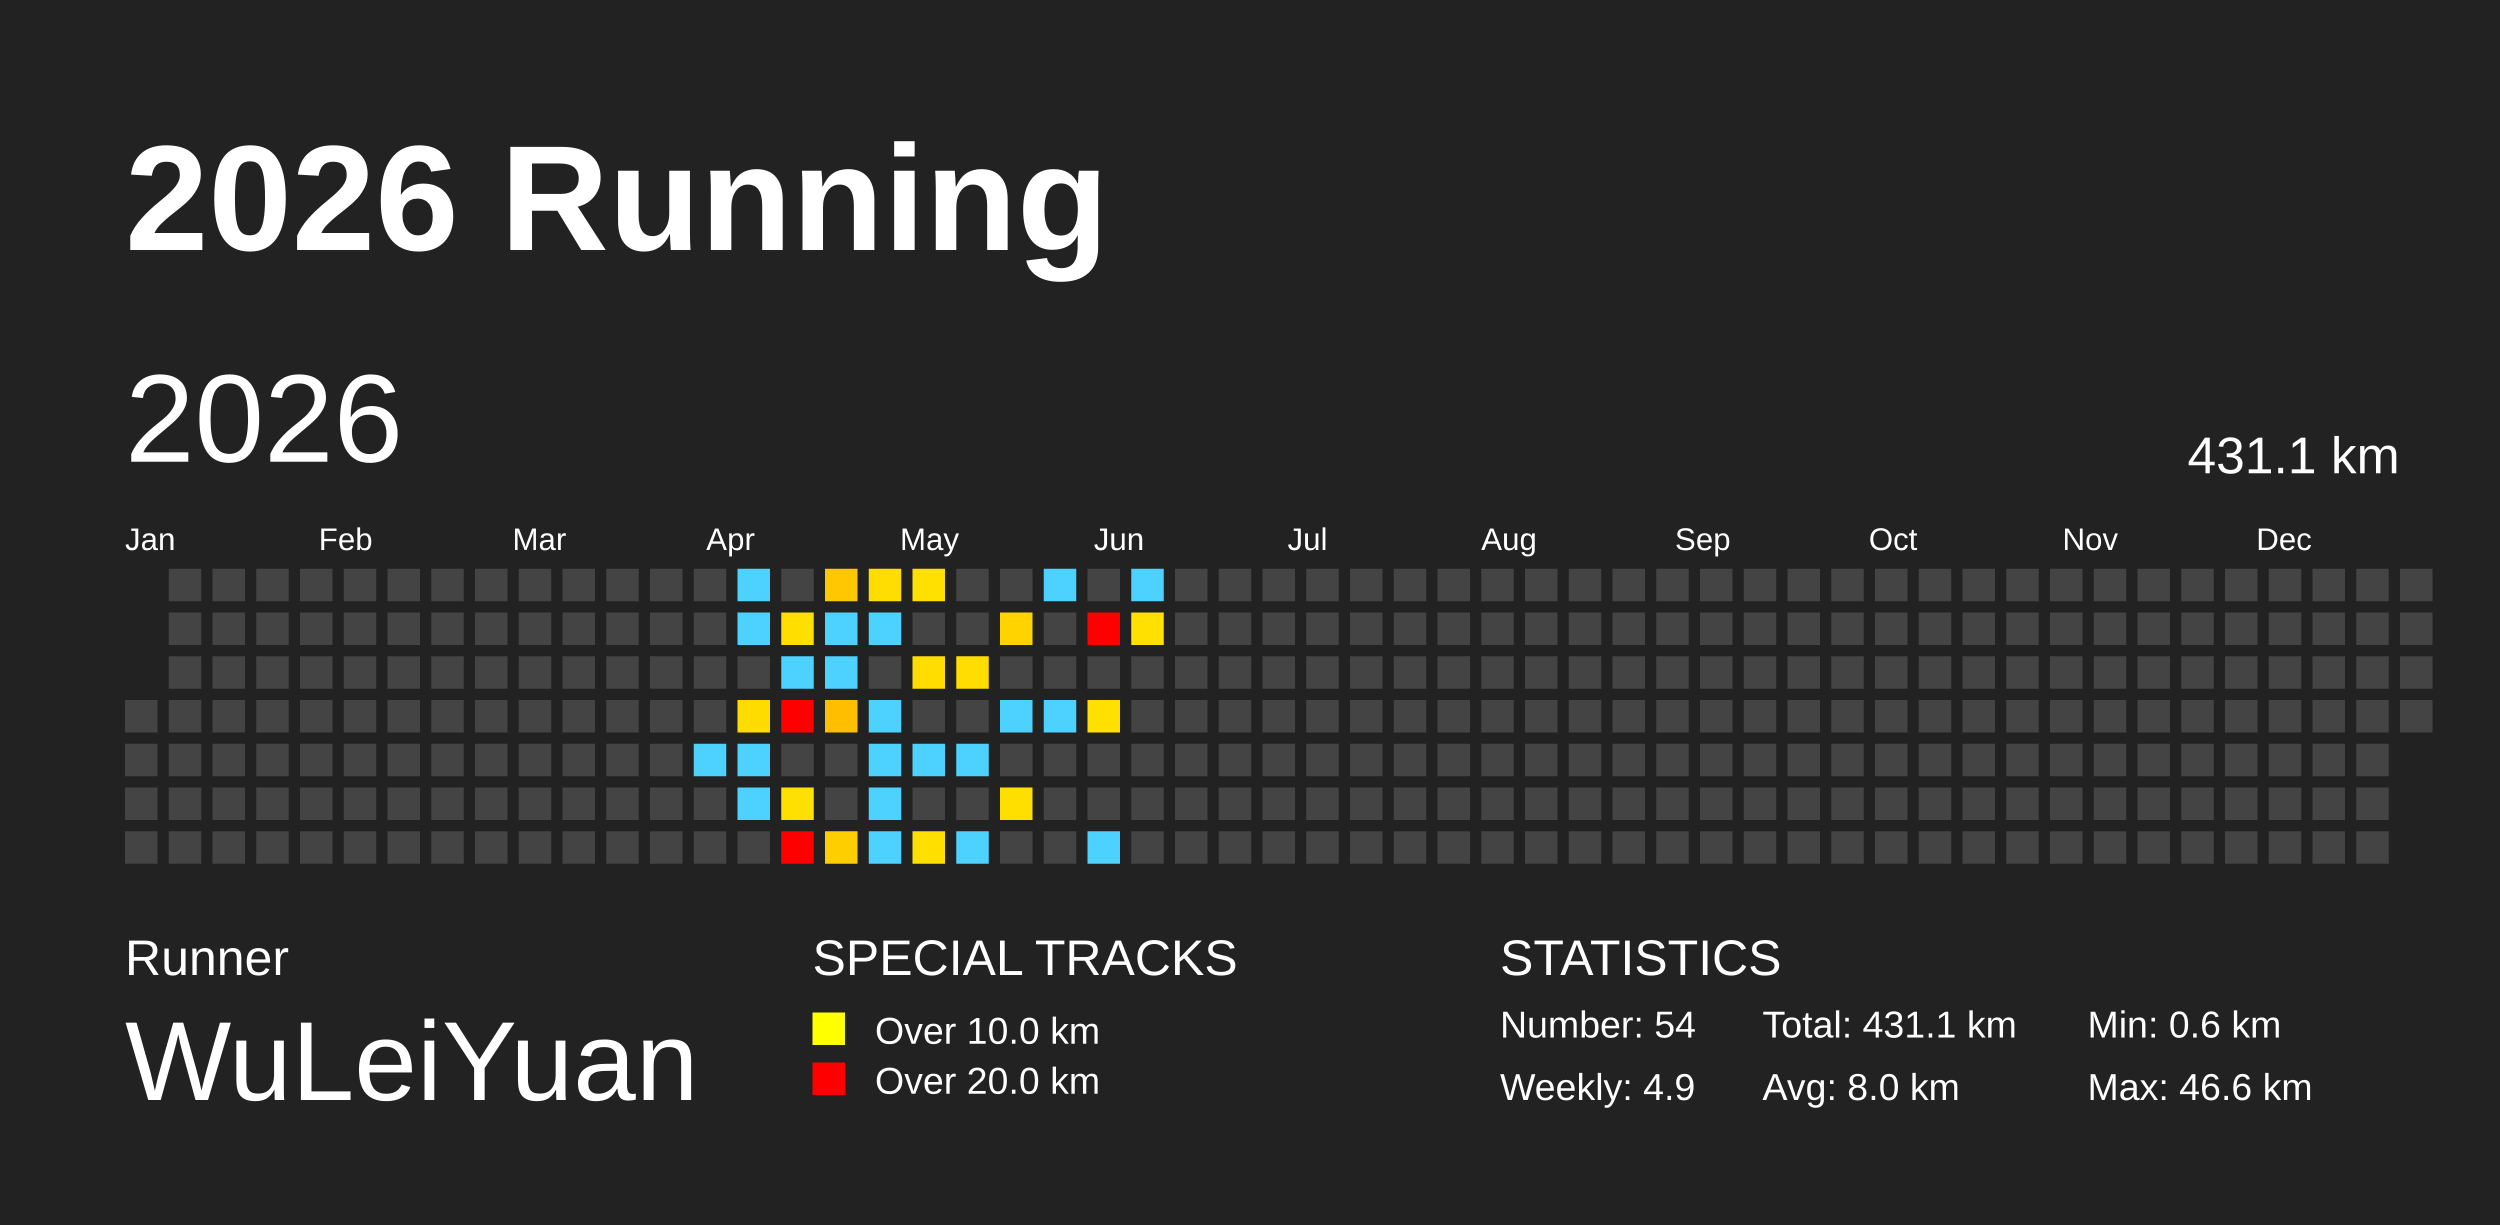
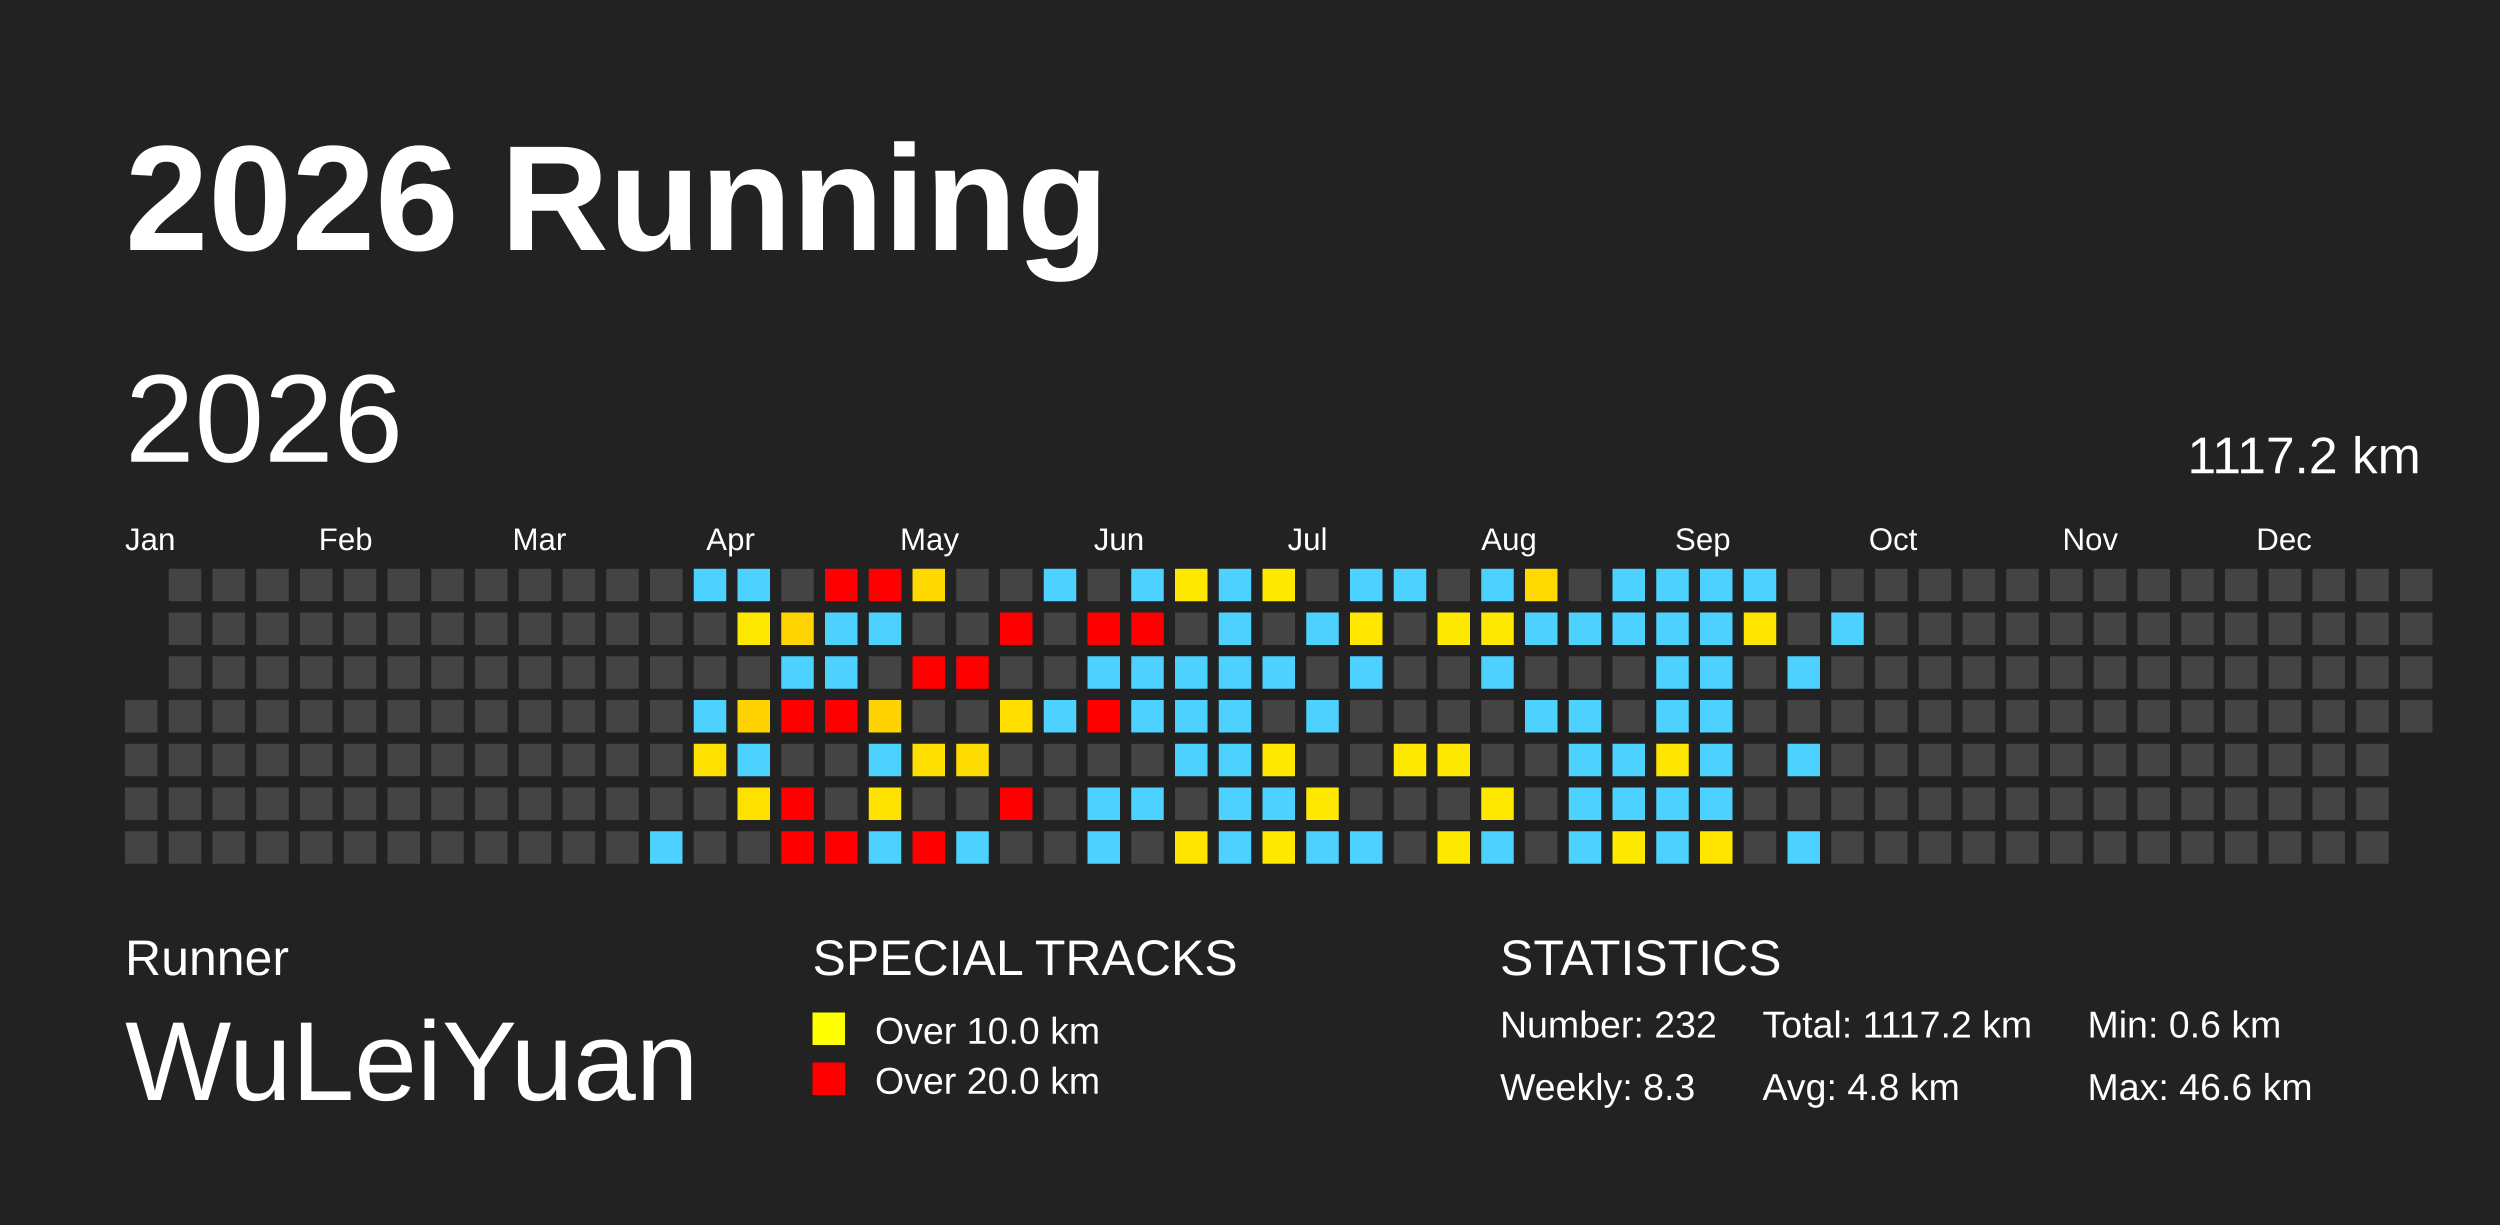
<svg xmlns="http://www.w3.org/2000/svg" baseProfile="full" height="98mm" version="1.1" viewBox="0,0,200,98" width="200mm">
  <defs />
  <rect fill="#222222" height="98" width="200" x="0" y="0" />
  <text fill="#FFFFFF" style="font-size:12px; font-family:Arial; font-weight:bold;" x="10" y="20">2026 Running</text>
  <text fill="#FFFFFF" style="font-size:4px; font-family:Arial" x="10" y="78">Runner</text>
  <text fill="#FFFFFF" style="font-size:9px; font-family:Arial" x="10" y="88">WuLeiYuan</text>
  <text fill="#FFFFFF" style="font-size:4px; font-family:Arial" x="65" y="78">SPECIAL TRACKS</text>
  <rect fill="yellow" height="2.6" width="2.6" x="65" y="81" />
  <text fill="#FFFFFF" style="font-size:3px; font-family:Arial" x="70" y="83.5">Over 10.0 km</text>
  <rect fill="red" height="2.6" width="2.6" x="65" y="85" />
  <text fill="#FFFFFF" style="font-size:3px; font-family:Arial" x="70" y="87.5">Over 20.0 km</text>
  <text fill="#FFFFFF" style="font-size:4px; font-family:Arial" x="120" y="78">STATISTICS</text>
-   <text fill="#FFFFFF" style="font-size:3px; font-family:Arial" x="120" y="83">Number: 54</text>
-   <text fill="#FFFFFF" style="font-size:3px; font-family:Arial" x="120" y="88">Weekly: 4.9</text>
-   <text fill="#FFFFFF" style="font-size:3px; font-family:Arial" x="141" y="83">Total: 431.1 km</text>
-   <text fill="#FFFFFF" style="font-size:3px; font-family:Arial" x="141" y="88">Avg: 8.0 km</text>
+   <text fill="#FFFFFF" style="font-size:3px; font-family:Arial" x="120" y="83">Number: 232</text>
+   <text fill="#FFFFFF" style="font-size:3px; font-family:Arial" x="120" y="88">Weekly: 8.3</text>
+   <text fill="#FFFFFF" style="font-size:3px; font-family:Arial" x="141" y="83">Total: 1117.2 km</text>
+   <text fill="#FFFFFF" style="font-size:3px; font-family:Arial" x="141" y="88">Avg: 4.8 km</text>
  <text fill="#FFFFFF" style="font-size:3px; font-family:Arial" x="167" y="83">Min: 0.6 km</text>
  <text fill="#FFFFFF" style="font-size:3px; font-family:Arial" x="167" y="88">Max: 46.6 km</text>
  <text dominant-baseline="hanging" fill="#FFFFFF" style="font-size:10.0px; font-family:Arial;" x="10" y="30">2026</text>
-   <text dominant-baseline="hanging" fill="#FFFFFF" style="font-size:4.125px; font-family:Arial;" x="175" y="35">431.1 km</text>
+   <text dominant-baseline="hanging" fill="#FFFFFF" style="font-size:4.125px; font-family:Arial;" x="175" y="35">1117.2 km</text>
  <text fill="#FFFFFF" style="font-size:2.5px; font-family:Arial" x="10.0" y="44">Jan</text>
  <text fill="#FFFFFF" style="font-size:2.5px; font-family:Arial" x="25.5" y="44">Feb</text>
  <text fill="#FFFFFF" style="font-size:2.5px; font-family:Arial" x="41.0" y="44">Mar</text>
  <text fill="#FFFFFF" style="font-size:2.5px; font-family:Arial" x="56.5" y="44">Apr</text>
  <text fill="#FFFFFF" style="font-size:2.5px; font-family:Arial" x="72.0" y="44">May</text>
  <text fill="#FFFFFF" style="font-size:2.5px; font-family:Arial" x="87.5" y="44">Jun</text>
  <text fill="#FFFFFF" style="font-size:2.5px; font-family:Arial" x="103.0" y="44">Jul</text>
  <text fill="#FFFFFF" style="font-size:2.5px; font-family:Arial" x="118.5" y="44">Aug</text>
  <text fill="#FFFFFF" style="font-size:2.5px; font-family:Arial" x="134.0" y="44">Sep</text>
  <text fill="#FFFFFF" style="font-size:2.5px; font-family:Arial" x="149.5" y="44">Oct</text>
  <text fill="#FFFFFF" style="font-size:2.5px; font-family:Arial" x="165.0" y="44">Nov</text>
  <text fill="#FFFFFF" style="font-size:2.5px; font-family:Arial" x="180.5" y="44">Dec</text>
  <rect fill="#444444" height="2.6" width="2.6" x="10.0" y="56.0" />
  <rect fill="#444444" height="2.6" width="2.6" x="10.0" y="59.5" />
  <rect fill="#444444" height="2.6" width="2.6" x="10.0" y="63.0" />
  <rect fill="#444444" height="2.6" width="2.6" x="10.0" y="66.5" />
  <rect fill="#444444" height="2.6" width="2.6" x="13.5" y="45.5" />
  <rect fill="#444444" height="2.6" width="2.6" x="13.5" y="49.0" />
  <rect fill="#444444" height="2.6" width="2.6" x="13.5" y="52.5" />
  <rect fill="#444444" height="2.6" width="2.6" x="13.5" y="56.0" />
  <rect fill="#444444" height="2.6" width="2.6" x="13.5" y="59.5" />
  <rect fill="#444444" height="2.6" width="2.6" x="13.5" y="63.0" />
  <rect fill="#444444" height="2.6" width="2.6" x="13.5" y="66.5" />
  <rect fill="#444444" height="2.6" width="2.6" x="17.0" y="45.5" />
  <rect fill="#444444" height="2.6" width="2.6" x="17.0" y="49.0" />
  <rect fill="#444444" height="2.6" width="2.6" x="17.0" y="52.5" />
  <rect fill="#444444" height="2.6" width="2.6" x="17.0" y="56.0" />
  <rect fill="#444444" height="2.6" width="2.6" x="17.0" y="59.5" />
  <rect fill="#444444" height="2.6" width="2.6" x="17.0" y="63.0" />
  <rect fill="#444444" height="2.6" width="2.6" x="17.0" y="66.5" />
  <rect fill="#444444" height="2.6" width="2.6" x="20.5" y="45.5" />
  <rect fill="#444444" height="2.6" width="2.6" x="20.5" y="49.0" />
  <rect fill="#444444" height="2.6" width="2.6" x="20.5" y="52.5" />
  <rect fill="#444444" height="2.6" width="2.6" x="20.5" y="56.0" />
  <rect fill="#444444" height="2.6" width="2.6" x="20.5" y="59.5" />
  <rect fill="#444444" height="2.6" width="2.6" x="20.5" y="63.0" />
  <rect fill="#444444" height="2.6" width="2.6" x="20.5" y="66.5" />
  <rect fill="#444444" height="2.6" width="2.6" x="24.0" y="45.5" />
  <rect fill="#444444" height="2.6" width="2.6" x="24.0" y="49.0" />
  <rect fill="#444444" height="2.6" width="2.6" x="24.0" y="52.5" />
  <rect fill="#444444" height="2.6" width="2.6" x="24.0" y="56.0" />
  <rect fill="#444444" height="2.6" width="2.6" x="24.0" y="59.5" />
  <rect fill="#444444" height="2.6" width="2.6" x="24.0" y="63.0" />
  <rect fill="#444444" height="2.6" width="2.6" x="24.0" y="66.5" />
  <rect fill="#444444" height="2.6" width="2.6" x="27.5" y="45.5" />
  <rect fill="#444444" height="2.6" width="2.6" x="27.5" y="49.0" />
  <rect fill="#444444" height="2.6" width="2.6" x="27.5" y="52.5" />
  <rect fill="#444444" height="2.6" width="2.6" x="27.5" y="56.0" />
  <rect fill="#444444" height="2.6" width="2.6" x="27.5" y="59.5" />
  <rect fill="#444444" height="2.6" width="2.6" x="27.5" y="63.0" />
  <rect fill="#444444" height="2.6" width="2.6" x="27.5" y="66.5" />
  <rect fill="#444444" height="2.6" width="2.6" x="31.0" y="45.5" />
  <rect fill="#444444" height="2.6" width="2.6" x="31.0" y="49.0" />
  <rect fill="#444444" height="2.6" width="2.6" x="31.0" y="52.5" />
  <rect fill="#444444" height="2.6" width="2.6" x="31.0" y="56.0" />
  <rect fill="#444444" height="2.6" width="2.6" x="31.0" y="59.5" />
  <rect fill="#444444" height="2.6" width="2.6" x="31.0" y="63.0" />
  <rect fill="#444444" height="2.6" width="2.6" x="31.0" y="66.5" />
  <rect fill="#444444" height="2.6" width="2.6" x="34.5" y="45.5" />
  <rect fill="#444444" height="2.6" width="2.6" x="34.5" y="49.0" />
  <rect fill="#444444" height="2.6" width="2.6" x="34.5" y="52.5" />
  <rect fill="#444444" height="2.6" width="2.6" x="34.5" y="56.0" />
  <rect fill="#444444" height="2.6" width="2.6" x="34.5" y="59.5" />
  <rect fill="#444444" height="2.6" width="2.6" x="34.5" y="63.0" />
  <rect fill="#444444" height="2.6" width="2.6" x="34.5" y="66.5" />
  <rect fill="#444444" height="2.6" width="2.6" x="38.0" y="45.5" />
  <rect fill="#444444" height="2.6" width="2.6" x="38.0" y="49.0" />
  <rect fill="#444444" height="2.6" width="2.6" x="38.0" y="52.5" />
  <rect fill="#444444" height="2.6" width="2.6" x="38.0" y="56.0" />
  <rect fill="#444444" height="2.6" width="2.6" x="38.0" y="59.5" />
  <rect fill="#444444" height="2.6" width="2.6" x="38.0" y="63.0" />
  <rect fill="#444444" height="2.6" width="2.6" x="38.0" y="66.5" />
  <rect fill="#444444" height="2.6" width="2.6" x="41.5" y="45.5" />
  <rect fill="#444444" height="2.6" width="2.6" x="41.5" y="49.0" />
  <rect fill="#444444" height="2.6" width="2.6" x="41.5" y="52.5" />
  <rect fill="#444444" height="2.6" width="2.6" x="41.5" y="56.0" />
  <rect fill="#444444" height="2.6" width="2.6" x="41.5" y="59.5" />
  <rect fill="#444444" height="2.6" width="2.6" x="41.5" y="63.0" />
  <rect fill="#444444" height="2.6" width="2.6" x="41.5" y="66.5" />
  <rect fill="#444444" height="2.6" width="2.6" x="45.0" y="45.5" />
  <rect fill="#444444" height="2.6" width="2.6" x="45.0" y="49.0" />
  <rect fill="#444444" height="2.6" width="2.6" x="45.0" y="52.5" />
  <rect fill="#444444" height="2.6" width="2.6" x="45.0" y="56.0" />
  <rect fill="#444444" height="2.6" width="2.6" x="45.0" y="59.5" />
  <rect fill="#444444" height="2.6" width="2.6" x="45.0" y="63.0" />
  <rect fill="#444444" height="2.6" width="2.6" x="45.0" y="66.5" />
  <rect fill="#444444" height="2.6" width="2.6" x="48.5" y="45.5" />
  <rect fill="#444444" height="2.6" width="2.6" x="48.5" y="49.0" />
  <rect fill="#444444" height="2.6" width="2.6" x="48.5" y="52.5" />
  <rect fill="#444444" height="2.6" width="2.6" x="48.5" y="56.0" />
  <rect fill="#444444" height="2.6" width="2.6" x="48.5" y="59.5" />
  <rect fill="#444444" height="2.6" width="2.6" x="48.5" y="63.0" />
  <rect fill="#444444" height="2.6" width="2.6" x="48.5" y="66.5" />
  <rect fill="#444444" height="2.6" width="2.6" x="52.0" y="45.5" />
  <rect fill="#444444" height="2.6" width="2.6" x="52.0" y="49.0" />
  <rect fill="#444444" height="2.6" width="2.6" x="52.0" y="52.5" />
  <rect fill="#444444" height="2.6" width="2.6" x="52.0" y="56.0" />
  <rect fill="#444444" height="2.6" width="2.6" x="52.0" y="59.5" />
  <rect fill="#444444" height="2.6" width="2.6" x="52.0" y="63.0" />
-   <rect fill="#444444" height="2.6" width="2.6" x="52.0" y="66.5" />
-   <rect fill="#444444" height="2.6" width="2.6" x="55.5" y="45.5" />
+   <rect fill="#4dd2ff" height="2.6" width="2.6" x="52.0" y="66.5" />
+   <rect fill="#4dd2ff" height="2.6" width="2.6" x="55.5" y="45.5" />
  <rect fill="#444444" height="2.6" width="2.6" x="55.5" y="49.0" />
  <rect fill="#444444" height="2.6" width="2.6" x="55.5" y="52.5" />
-   <rect fill="#444444" height="2.6" width="2.6" x="55.5" y="56.0" />
-   <rect fill="#4dd2ff" height="2.6" width="2.6" x="55.5" y="59.5" />
+   <rect fill="#4dd2ff" height="2.6" width="2.6" x="55.5" y="56.0" />
+   <rect fill="#ffe100" height="2.6" width="2.6" x="55.5" y="59.5" />
  <rect fill="#444444" height="2.6" width="2.6" x="55.5" y="63.0" />
  <rect fill="#444444" height="2.6" width="2.6" x="55.5" y="66.5" />
  <rect fill="#4dd2ff" height="2.6" width="2.6" x="59.0" y="45.5" />
-   <rect fill="#4dd2ff" height="2.6" width="2.6" x="59.0" y="49.0" />
+   <rect fill="#ffe800" height="2.6" width="2.6" x="59.0" y="49.0" />
  <rect fill="#444444" height="2.6" width="2.6" x="59.0" y="52.5" />
-   <rect fill="#ffdc00" height="2.6" width="2.6" x="59.0" y="56.0" />
+   <rect fill="#ffd300" height="2.6" width="2.6" x="59.0" y="56.0" />
  <rect fill="#4dd2ff" height="2.6" width="2.6" x="59.0" y="59.5" />
-   <rect fill="#4dd2ff" height="2.6" width="2.6" x="59.0" y="63.0" />
+   <rect fill="#ffe100" height="2.6" width="2.6" x="59.0" y="63.0" />
  <rect fill="#444444" height="2.6" width="2.6" x="59.0" y="66.5" />
  <rect fill="#444444" height="2.6" width="2.6" x="62.5" y="45.5" />
-   <rect fill="#ffde00" height="2.6" width="2.6" x="62.5" y="49.0" />
+   <rect fill="#ffd400" height="2.6" width="2.6" x="62.5" y="49.0" />
  <rect fill="#4dd2ff" height="2.6" width="2.6" x="62.5" y="52.5" />
  <rect fill="red" height="2.6" width="2.6" x="62.5" y="56.0" />
  <rect fill="#444444" height="2.6" width="2.6" x="62.5" y="59.5" />
-   <rect fill="#ffe000" height="2.6" width="2.6" x="62.5" y="63.0" />
+   <rect fill="red" height="2.6" width="2.6" x="62.5" y="63.0" />
  <rect fill="red" height="2.6" width="2.6" x="62.5" y="66.5" />
-   <rect fill="#ffc700" height="2.6" width="2.6" x="66.0" y="45.5" />
+   <rect fill="red" height="2.6" width="2.6" x="66.0" y="45.5" />
  <rect fill="#4dd2ff" height="2.6" width="2.6" x="66.0" y="49.0" />
  <rect fill="#4dd2ff" height="2.6" width="2.6" x="66.0" y="52.5" />
-   <rect fill="#ffbe00" height="2.6" width="2.6" x="66.0" y="56.0" />
+   <rect fill="red" height="2.6" width="2.6" x="66.0" y="56.0" />
  <rect fill="#444444" height="2.6" width="2.6" x="66.0" y="59.5" />
  <rect fill="#444444" height="2.6" width="2.6" x="66.0" y="63.0" />
-   <rect fill="#ffce00" height="2.6" width="2.6" x="66.0" y="66.5" />
-   <rect fill="#ffdd00" height="2.6" width="2.6" x="69.5" y="45.5" />
+   <rect fill="red" height="2.6" width="2.6" x="66.0" y="66.5" />
+   <rect fill="red" height="2.6" width="2.6" x="69.5" y="45.5" />
  <rect fill="#4dd2ff" height="2.6" width="2.6" x="69.5" y="49.0" />
  <rect fill="#444444" height="2.6" width="2.6" x="69.5" y="52.5" />
-   <rect fill="#4dd2ff" height="2.6" width="2.6" x="69.5" y="56.0" />
+   <rect fill="#ffd300" height="2.6" width="2.6" x="69.5" y="56.0" />
  <rect fill="#4dd2ff" height="2.6" width="2.6" x="69.5" y="59.5" />
-   <rect fill="#4dd2ff" height="2.6" width="2.6" x="69.5" y="63.0" />
+   <rect fill="#ffe300" height="2.6" width="2.6" x="69.5" y="63.0" />
  <rect fill="#4dd2ff" height="2.6" width="2.6" x="69.5" y="66.5" />
-   <rect fill="#ffe000" height="2.6" width="2.6" x="73.0" y="45.5" />
+   <rect fill="#ffd800" height="2.6" width="2.6" x="73.0" y="45.5" />
  <rect fill="#444444" height="2.6" width="2.6" x="73.0" y="49.0" />
-   <rect fill="#ffdd00" height="2.6" width="2.6" x="73.0" y="52.5" />
+   <rect fill="red" height="2.6" width="2.6" x="73.0" y="52.5" />
  <rect fill="#444444" height="2.6" width="2.6" x="73.0" y="56.0" />
-   <rect fill="#4dd2ff" height="2.6" width="2.6" x="73.0" y="59.5" />
+   <rect fill="#ffdf00" height="2.6" width="2.6" x="73.0" y="59.5" />
  <rect fill="#444444" height="2.6" width="2.6" x="73.0" y="63.0" />
-   <rect fill="#ffdf00" height="2.6" width="2.6" x="73.0" y="66.5" />
+   <rect fill="red" height="2.6" width="2.6" x="73.0" y="66.5" />
  <rect fill="#444444" height="2.6" width="2.6" x="76.5" y="45.5" />
  <rect fill="#444444" height="2.6" width="2.6" x="76.5" y="49.0" />
-   <rect fill="#ffdd00" height="2.6" width="2.6" x="76.5" y="52.5" />
+   <rect fill="red" height="2.6" width="2.6" x="76.5" y="52.5" />
  <rect fill="#444444" height="2.6" width="2.6" x="76.5" y="56.0" />
-   <rect fill="#4dd2ff" height="2.6" width="2.6" x="76.5" y="59.5" />
+   <rect fill="#ffdc00" height="2.6" width="2.6" x="76.5" y="59.5" />
  <rect fill="#444444" height="2.6" width="2.6" x="76.5" y="63.0" />
  <rect fill="#4dd2ff" height="2.6" width="2.6" x="76.5" y="66.5" />
  <rect fill="#444444" height="2.6" width="2.6" x="80.0" y="45.5" />
-   <rect fill="#ffd300" height="2.6" width="2.6" x="80.0" y="49.0" />
+   <rect fill="red" height="2.6" width="2.6" x="80.0" y="49.0" />
  <rect fill="#444444" height="2.6" width="2.6" x="80.0" y="52.5" />
-   <rect fill="#4dd2ff" height="2.6" width="2.6" x="80.0" y="56.0" />
+   <rect fill="#ffde00" height="2.6" width="2.6" x="80.0" y="56.0" />
  <rect fill="#444444" height="2.6" width="2.6" x="80.0" y="59.5" />
-   <rect fill="#ffdf00" height="2.6" width="2.6" x="80.0" y="63.0" />
+   <rect fill="red" height="2.6" width="2.6" x="80.0" y="63.0" />
  <rect fill="#444444" height="2.6" width="2.6" x="80.0" y="66.5" />
  <rect fill="#4dd2ff" height="2.6" width="2.6" x="83.5" y="45.5" />
  <rect fill="#444444" height="2.6" width="2.6" x="83.5" y="49.0" />
  <rect fill="#444444" height="2.6" width="2.6" x="83.5" y="52.5" />
  <rect fill="#4dd2ff" height="2.6" width="2.6" x="83.5" y="56.0" />
  <rect fill="#444444" height="2.6" width="2.6" x="83.5" y="59.5" />
  <rect fill="#444444" height="2.6" width="2.6" x="83.5" y="63.0" />
  <rect fill="#444444" height="2.6" width="2.6" x="83.5" y="66.5" />
  <rect fill="#444444" height="2.6" width="2.6" x="87.0" y="45.5" />
  <rect fill="red" height="2.6" width="2.6" x="87.0" y="49.0" />
-   <rect fill="#444444" height="2.6" width="2.6" x="87.0" y="52.5" />
-   <rect fill="#ffe000" height="2.6" width="2.6" x="87.0" y="56.0" />
+   <rect fill="#4dd2ff" height="2.6" width="2.6" x="87.0" y="52.5" />
+   <rect fill="red" height="2.6" width="2.6" x="87.0" y="56.0" />
  <rect fill="#444444" height="2.6" width="2.6" x="87.0" y="59.5" />
-   <rect fill="#444444" height="2.6" width="2.6" x="87.0" y="63.0" />
+   <rect fill="#4dd2ff" height="2.6" width="2.6" x="87.0" y="63.0" />
  <rect fill="#4dd2ff" height="2.6" width="2.6" x="87.0" y="66.5" />
  <rect fill="#4dd2ff" height="2.6" width="2.6" x="90.5" y="45.5" />
-   <rect fill="#ffe000" height="2.6" width="2.6" x="90.5" y="49.0" />
-   <rect fill="#444444" height="2.6" width="2.6" x="90.5" y="52.5" />
-   <rect fill="#444444" height="2.6" width="2.6" x="90.5" y="56.0" />
+   <rect fill="red" height="2.6" width="2.6" x="90.5" y="49.0" />
+   <rect fill="#4dd2ff" height="2.6" width="2.6" x="90.5" y="52.5" />
+   <rect fill="#4dd2ff" height="2.6" width="2.6" x="90.5" y="56.0" />
  <rect fill="#444444" height="2.6" width="2.6" x="90.5" y="59.5" />
-   <rect fill="#444444" height="2.6" width="2.6" x="90.5" y="63.0" />
+   <rect fill="#4dd2ff" height="2.6" width="2.6" x="90.5" y="63.0" />
  <rect fill="#444444" height="2.6" width="2.6" x="90.5" y="66.5" />
-   <rect fill="#444444" height="2.6" width="2.6" x="94.0" y="45.5" />
+   <rect fill="#ffe900" height="2.6" width="2.6" x="94.0" y="45.5" />
  <rect fill="#444444" height="2.6" width="2.6" x="94.0" y="49.0" />
-   <rect fill="#444444" height="2.6" width="2.6" x="94.0" y="52.5" />
-   <rect fill="#444444" height="2.6" width="2.6" x="94.0" y="56.0" />
-   <rect fill="#444444" height="2.6" width="2.6" x="94.0" y="59.5" />
+   <rect fill="#4dd2ff" height="2.6" width="2.6" x="94.0" y="52.5" />
+   <rect fill="#4dd2ff" height="2.6" width="2.6" x="94.0" y="56.0" />
+   <rect fill="#4dd2ff" height="2.6" width="2.6" x="94.0" y="59.5" />
  <rect fill="#444444" height="2.6" width="2.6" x="94.0" y="63.0" />
-   <rect fill="#444444" height="2.6" width="2.6" x="94.0" y="66.5" />
-   <rect fill="#444444" height="2.6" width="2.6" x="97.5" y="45.5" />
-   <rect fill="#444444" height="2.6" width="2.6" x="97.5" y="49.0" />
-   <rect fill="#444444" height="2.6" width="2.6" x="97.5" y="52.5" />
-   <rect fill="#444444" height="2.6" width="2.6" x="97.5" y="56.0" />
-   <rect fill="#444444" height="2.6" width="2.6" x="97.5" y="59.5" />
-   <rect fill="#444444" height="2.6" width="2.6" x="97.5" y="63.0" />
-   <rect fill="#444444" height="2.6" width="2.6" x="97.5" y="66.5" />
-   <rect fill="#444444" height="2.6" width="2.6" x="101.0" y="45.5" />
+   <rect fill="#ffe400" height="2.6" width="2.6" x="94.0" y="66.5" />
+   <rect fill="#4dd2ff" height="2.6" width="2.6" x="97.5" y="45.5" />
+   <rect fill="#4dd2ff" height="2.6" width="2.6" x="97.5" y="49.0" />
+   <rect fill="#4dd2ff" height="2.6" width="2.6" x="97.5" y="52.5" />
+   <rect fill="#4dd2ff" height="2.6" width="2.6" x="97.5" y="56.0" />
+   <rect fill="#4dd2ff" height="2.6" width="2.6" x="97.5" y="59.5" />
+   <rect fill="#4dd2ff" height="2.6" width="2.6" x="97.5" y="63.0" />
+   <rect fill="#4dd2ff" height="2.6" width="2.6" x="97.5" y="66.5" />
+   <rect fill="#ffe900" height="2.6" width="2.6" x="101.0" y="45.5" />
  <rect fill="#444444" height="2.6" width="2.6" x="101.0" y="49.0" />
-   <rect fill="#444444" height="2.6" width="2.6" x="101.0" y="52.5" />
+   <rect fill="#4dd2ff" height="2.6" width="2.6" x="101.0" y="52.5" />
  <rect fill="#444444" height="2.6" width="2.6" x="101.0" y="56.0" />
-   <rect fill="#444444" height="2.6" width="2.6" x="101.0" y="59.5" />
-   <rect fill="#444444" height="2.6" width="2.6" x="101.0" y="63.0" />
-   <rect fill="#444444" height="2.6" width="2.6" x="101.0" y="66.5" />
+   <rect fill="#ffe900" height="2.6" width="2.6" x="101.0" y="59.5" />
+   <rect fill="#4dd2ff" height="2.6" width="2.6" x="101.0" y="63.0" />
+   <rect fill="#ffe900" height="2.6" width="2.6" x="101.0" y="66.5" />
  <rect fill="#444444" height="2.6" width="2.6" x="104.5" y="45.5" />
-   <rect fill="#444444" height="2.6" width="2.6" x="104.5" y="49.0" />
+   <rect fill="#4dd2ff" height="2.6" width="2.6" x="104.5" y="49.0" />
  <rect fill="#444444" height="2.6" width="2.6" x="104.5" y="52.5" />
-   <rect fill="#444444" height="2.6" width="2.6" x="104.5" y="56.0" />
+   <rect fill="#4dd2ff" height="2.6" width="2.6" x="104.5" y="56.0" />
  <rect fill="#444444" height="2.6" width="2.6" x="104.5" y="59.5" />
-   <rect fill="#444444" height="2.6" width="2.6" x="104.5" y="63.0" />
-   <rect fill="#444444" height="2.6" width="2.6" x="104.5" y="66.5" />
-   <rect fill="#444444" height="2.6" width="2.6" x="108.0" y="45.5" />
-   <rect fill="#444444" height="2.6" width="2.6" x="108.0" y="49.0" />
-   <rect fill="#444444" height="2.6" width="2.6" x="108.0" y="52.5" />
+   <rect fill="#ffe900" height="2.6" width="2.6" x="104.5" y="63.0" />
+   <rect fill="#4dd2ff" height="2.6" width="2.6" x="104.5" y="66.5" />
+   <rect fill="#4dd2ff" height="2.6" width="2.6" x="108.0" y="45.5" />
+   <rect fill="#ffe700" height="2.6" width="2.6" x="108.0" y="49.0" />
+   <rect fill="#4dd2ff" height="2.6" width="2.6" x="108.0" y="52.5" />
  <rect fill="#444444" height="2.6" width="2.6" x="108.0" y="56.0" />
  <rect fill="#444444" height="2.6" width="2.6" x="108.0" y="59.5" />
  <rect fill="#444444" height="2.6" width="2.6" x="108.0" y="63.0" />
-   <rect fill="#444444" height="2.6" width="2.6" x="108.0" y="66.5" />
-   <rect fill="#444444" height="2.6" width="2.6" x="111.5" y="45.5" />
+   <rect fill="#4dd2ff" height="2.6" width="2.6" x="108.0" y="66.5" />
+   <rect fill="#4dd2ff" height="2.6" width="2.6" x="111.5" y="45.5" />
  <rect fill="#444444" height="2.6" width="2.6" x="111.5" y="49.0" />
  <rect fill="#444444" height="2.6" width="2.6" x="111.5" y="52.5" />
  <rect fill="#444444" height="2.6" width="2.6" x="111.5" y="56.0" />
-   <rect fill="#444444" height="2.6" width="2.6" x="111.5" y="59.5" />
+   <rect fill="#ffe800" height="2.6" width="2.6" x="111.5" y="59.5" />
  <rect fill="#444444" height="2.6" width="2.6" x="111.5" y="63.0" />
  <rect fill="#444444" height="2.6" width="2.6" x="111.5" y="66.5" />
  <rect fill="#444444" height="2.6" width="2.6" x="115.0" y="45.5" />
-   <rect fill="#444444" height="2.6" width="2.6" x="115.0" y="49.0" />
+   <rect fill="#ffe900" height="2.6" width="2.6" x="115.0" y="49.0" />
  <rect fill="#444444" height="2.6" width="2.6" x="115.0" y="52.5" />
  <rect fill="#444444" height="2.6" width="2.6" x="115.0" y="56.0" />
-   <rect fill="#444444" height="2.6" width="2.6" x="115.0" y="59.5" />
+   <rect fill="#ffe900" height="2.6" width="2.6" x="115.0" y="59.5" />
  <rect fill="#444444" height="2.6" width="2.6" x="115.0" y="63.0" />
-   <rect fill="#444444" height="2.6" width="2.6" x="115.0" y="66.5" />
-   <rect fill="#444444" height="2.6" width="2.6" x="118.5" y="45.5" />
-   <rect fill="#444444" height="2.6" width="2.6" x="118.5" y="49.0" />
-   <rect fill="#444444" height="2.6" width="2.6" x="118.5" y="52.5" />
+   <rect fill="#ffe900" height="2.6" width="2.6" x="115.0" y="66.5" />
+   <rect fill="#4dd2ff" height="2.6" width="2.6" x="118.5" y="45.5" />
+   <rect fill="#ffe900" height="2.6" width="2.6" x="118.5" y="49.0" />
+   <rect fill="#4dd2ff" height="2.6" width="2.6" x="118.5" y="52.5" />
  <rect fill="#444444" height="2.6" width="2.6" x="118.5" y="56.0" />
  <rect fill="#444444" height="2.6" width="2.6" x="118.5" y="59.5" />
-   <rect fill="#444444" height="2.6" width="2.6" x="118.5" y="63.0" />
-   <rect fill="#444444" height="2.6" width="2.6" x="118.5" y="66.5" />
-   <rect fill="#444444" height="2.6" width="2.6" x="122.0" y="45.5" />
-   <rect fill="#444444" height="2.6" width="2.6" x="122.0" y="49.0" />
+   <rect fill="#ffe800" height="2.6" width="2.6" x="118.5" y="63.0" />
+   <rect fill="#4dd2ff" height="2.6" width="2.6" x="118.5" y="66.5" />
+   <rect fill="#ffd900" height="2.6" width="2.6" x="122.0" y="45.5" />
+   <rect fill="#4dd2ff" height="2.6" width="2.6" x="122.0" y="49.0" />
  <rect fill="#444444" height="2.6" width="2.6" x="122.0" y="52.5" />
-   <rect fill="#444444" height="2.6" width="2.6" x="122.0" y="56.0" />
+   <rect fill="#4dd2ff" height="2.6" width="2.6" x="122.0" y="56.0" />
  <rect fill="#444444" height="2.6" width="2.6" x="122.0" y="59.5" />
  <rect fill="#444444" height="2.6" width="2.6" x="122.0" y="63.0" />
  <rect fill="#444444" height="2.6" width="2.6" x="122.0" y="66.5" />
  <rect fill="#444444" height="2.6" width="2.6" x="125.5" y="45.5" />
-   <rect fill="#444444" height="2.6" width="2.6" x="125.5" y="49.0" />
+   <rect fill="#4dd2ff" height="2.6" width="2.6" x="125.5" y="49.0" />
  <rect fill="#444444" height="2.6" width="2.6" x="125.5" y="52.5" />
-   <rect fill="#444444" height="2.6" width="2.6" x="125.5" y="56.0" />
-   <rect fill="#444444" height="2.6" width="2.6" x="125.5" y="59.5" />
-   <rect fill="#444444" height="2.6" width="2.6" x="125.5" y="63.0" />
-   <rect fill="#444444" height="2.6" width="2.6" x="125.5" y="66.5" />
-   <rect fill="#444444" height="2.6" width="2.6" x="129.0" y="45.5" />
-   <rect fill="#444444" height="2.6" width="2.6" x="129.0" y="49.0" />
+   <rect fill="#4dd2ff" height="2.6" width="2.6" x="125.5" y="56.0" />
+   <rect fill="#4dd2ff" height="2.6" width="2.6" x="125.5" y="59.5" />
+   <rect fill="#4dd2ff" height="2.6" width="2.6" x="125.5" y="63.0" />
+   <rect fill="#4dd2ff" height="2.6" width="2.6" x="125.5" y="66.5" />
+   <rect fill="#4dd2ff" height="2.6" width="2.6" x="129.0" y="45.5" />
+   <rect fill="#4dd2ff" height="2.6" width="2.6" x="129.0" y="49.0" />
  <rect fill="#444444" height="2.6" width="2.6" x="129.0" y="52.5" />
  <rect fill="#444444" height="2.6" width="2.6" x="129.0" y="56.0" />
-   <rect fill="#444444" height="2.6" width="2.6" x="129.0" y="59.5" />
-   <rect fill="#444444" height="2.6" width="2.6" x="129.0" y="63.0" />
-   <rect fill="#444444" height="2.6" width="2.6" x="129.0" y="66.5" />
-   <rect fill="#444444" height="2.6" width="2.6" x="132.5" y="45.5" />
-   <rect fill="#444444" height="2.6" width="2.6" x="132.5" y="49.0" />
-   <rect fill="#444444" height="2.6" width="2.6" x="132.5" y="52.5" />
-   <rect fill="#444444" height="2.6" width="2.6" x="132.5" y="56.0" />
-   <rect fill="#444444" height="2.6" width="2.6" x="132.5" y="59.5" />
-   <rect fill="#444444" height="2.6" width="2.6" x="132.5" y="63.0" />
-   <rect fill="#444444" height="2.6" width="2.6" x="132.5" y="66.5" />
-   <rect fill="#444444" height="2.6" width="2.6" x="136.0" y="45.5" />
-   <rect fill="#444444" height="2.6" width="2.6" x="136.0" y="49.0" />
-   <rect fill="#444444" height="2.6" width="2.6" x="136.0" y="52.5" />
-   <rect fill="#444444" height="2.6" width="2.6" x="136.0" y="56.0" />
-   <rect fill="#444444" height="2.6" width="2.6" x="136.0" y="59.5" />
-   <rect fill="#444444" height="2.6" width="2.6" x="136.0" y="63.0" />
-   <rect fill="#444444" height="2.6" width="2.6" x="136.0" y="66.5" />
-   <rect fill="#444444" height="2.6" width="2.6" x="139.5" y="45.5" />
-   <rect fill="#444444" height="2.6" width="2.6" x="139.5" y="49.0" />
+   <rect fill="#4dd2ff" height="2.6" width="2.6" x="129.0" y="59.5" />
+   <rect fill="#4dd2ff" height="2.6" width="2.6" x="129.0" y="63.0" />
+   <rect fill="#ffe900" height="2.6" width="2.6" x="129.0" y="66.5" />
+   <rect fill="#4dd2ff" height="2.6" width="2.6" x="132.5" y="45.5" />
+   <rect fill="#4dd2ff" height="2.6" width="2.6" x="132.5" y="49.0" />
+   <rect fill="#4dd2ff" height="2.6" width="2.6" x="132.5" y="52.5" />
+   <rect fill="#4dd2ff" height="2.6" width="2.6" x="132.5" y="56.0" />
+   <rect fill="#ffe600" height="2.6" width="2.6" x="132.5" y="59.5" />
+   <rect fill="#4dd2ff" height="2.6" width="2.6" x="132.5" y="63.0" />
+   <rect fill="#4dd2ff" height="2.6" width="2.6" x="132.5" y="66.5" />
+   <rect fill="#4dd2ff" height="2.6" width="2.6" x="136.0" y="45.5" />
+   <rect fill="#4dd2ff" height="2.6" width="2.6" x="136.0" y="49.0" />
+   <rect fill="#4dd2ff" height="2.6" width="2.6" x="136.0" y="52.5" />
+   <rect fill="#4dd2ff" height="2.6" width="2.6" x="136.0" y="56.0" />
+   <rect fill="#4dd2ff" height="2.6" width="2.6" x="136.0" y="59.5" />
+   <rect fill="#4dd2ff" height="2.6" width="2.6" x="136.0" y="63.0" />
+   <rect fill="#ffe600" height="2.6" width="2.6" x="136.0" y="66.5" />
+   <rect fill="#4dd2ff" height="2.6" width="2.6" x="139.5" y="45.5" />
+   <rect fill="#ffe600" height="2.6" width="2.6" x="139.5" y="49.0" />
  <rect fill="#444444" height="2.6" width="2.6" x="139.5" y="52.5" />
  <rect fill="#444444" height="2.6" width="2.6" x="139.5" y="56.0" />
  <rect fill="#444444" height="2.6" width="2.6" x="139.5" y="59.5" />
  <rect fill="#444444" height="2.6" width="2.6" x="139.5" y="63.0" />
  <rect fill="#444444" height="2.6" width="2.6" x="139.5" y="66.5" />
  <rect fill="#444444" height="2.6" width="2.6" x="143.0" y="45.5" />
  <rect fill="#444444" height="2.6" width="2.6" x="143.0" y="49.0" />
-   <rect fill="#444444" height="2.6" width="2.6" x="143.0" y="52.5" />
+   <rect fill="#4dd2ff" height="2.6" width="2.6" x="143.0" y="52.5" />
  <rect fill="#444444" height="2.6" width="2.6" x="143.0" y="56.0" />
-   <rect fill="#444444" height="2.6" width="2.6" x="143.0" y="59.5" />
+   <rect fill="#4dd2ff" height="2.6" width="2.6" x="143.0" y="59.5" />
  <rect fill="#444444" height="2.6" width="2.6" x="143.0" y="63.0" />
-   <rect fill="#444444" height="2.6" width="2.6" x="143.0" y="66.5" />
+   <rect fill="#4dd2ff" height="2.6" width="2.6" x="143.0" y="66.5" />
  <rect fill="#444444" height="2.6" width="2.6" x="146.5" y="45.5" />
-   <rect fill="#444444" height="2.6" width="2.6" x="146.5" y="49.0" />
+   <rect fill="#4dd2ff" height="2.6" width="2.6" x="146.5" y="49.0" />
  <rect fill="#444444" height="2.6" width="2.6" x="146.5" y="52.5" />
  <rect fill="#444444" height="2.6" width="2.6" x="146.5" y="56.0" />
  <rect fill="#444444" height="2.6" width="2.6" x="146.5" y="59.5" />
  <rect fill="#444444" height="2.6" width="2.6" x="146.5" y="63.0" />
  <rect fill="#444444" height="2.6" width="2.6" x="146.5" y="66.5" />
  <rect fill="#444444" height="2.6" width="2.6" x="150.0" y="45.5" />
  <rect fill="#444444" height="2.6" width="2.6" x="150.0" y="49.0" />
  <rect fill="#444444" height="2.6" width="2.6" x="150.0" y="52.5" />
  <rect fill="#444444" height="2.6" width="2.6" x="150.0" y="56.0" />
  <rect fill="#444444" height="2.6" width="2.6" x="150.0" y="59.5" />
  <rect fill="#444444" height="2.6" width="2.6" x="150.0" y="63.0" />
  <rect fill="#444444" height="2.6" width="2.6" x="150.0" y="66.5" />
  <rect fill="#444444" height="2.6" width="2.6" x="153.5" y="45.5" />
  <rect fill="#444444" height="2.6" width="2.6" x="153.5" y="49.0" />
  <rect fill="#444444" height="2.6" width="2.6" x="153.5" y="52.5" />
  <rect fill="#444444" height="2.6" width="2.6" x="153.5" y="56.0" />
  <rect fill="#444444" height="2.6" width="2.6" x="153.5" y="59.5" />
  <rect fill="#444444" height="2.6" width="2.6" x="153.5" y="63.0" />
  <rect fill="#444444" height="2.6" width="2.6" x="153.5" y="66.5" />
  <rect fill="#444444" height="2.6" width="2.6" x="157.0" y="45.5" />
  <rect fill="#444444" height="2.6" width="2.6" x="157.0" y="49.0" />
  <rect fill="#444444" height="2.6" width="2.6" x="157.0" y="52.5" />
  <rect fill="#444444" height="2.6" width="2.6" x="157.0" y="56.0" />
  <rect fill="#444444" height="2.6" width="2.6" x="157.0" y="59.5" />
  <rect fill="#444444" height="2.6" width="2.6" x="157.0" y="63.0" />
  <rect fill="#444444" height="2.6" width="2.6" x="157.0" y="66.5" />
  <rect fill="#444444" height="2.6" width="2.6" x="160.5" y="45.5" />
  <rect fill="#444444" height="2.6" width="2.6" x="160.5" y="49.0" />
  <rect fill="#444444" height="2.6" width="2.6" x="160.5" y="52.5" />
  <rect fill="#444444" height="2.6" width="2.6" x="160.5" y="56.0" />
  <rect fill="#444444" height="2.6" width="2.6" x="160.5" y="59.5" />
  <rect fill="#444444" height="2.6" width="2.6" x="160.5" y="63.0" />
  <rect fill="#444444" height="2.6" width="2.6" x="160.5" y="66.5" />
  <rect fill="#444444" height="2.6" width="2.6" x="164.0" y="45.5" />
  <rect fill="#444444" height="2.6" width="2.6" x="164.0" y="49.0" />
  <rect fill="#444444" height="2.6" width="2.6" x="164.0" y="52.5" />
  <rect fill="#444444" height="2.6" width="2.6" x="164.0" y="56.0" />
  <rect fill="#444444" height="2.6" width="2.6" x="164.0" y="59.5" />
  <rect fill="#444444" height="2.6" width="2.6" x="164.0" y="63.0" />
  <rect fill="#444444" height="2.6" width="2.6" x="164.0" y="66.5" />
  <rect fill="#444444" height="2.6" width="2.6" x="167.5" y="45.5" />
  <rect fill="#444444" height="2.6" width="2.6" x="167.5" y="49.0" />
  <rect fill="#444444" height="2.6" width="2.6" x="167.5" y="52.5" />
  <rect fill="#444444" height="2.6" width="2.6" x="167.5" y="56.0" />
  <rect fill="#444444" height="2.6" width="2.6" x="167.5" y="59.5" />
  <rect fill="#444444" height="2.6" width="2.6" x="167.5" y="63.0" />
  <rect fill="#444444" height="2.6" width="2.6" x="167.5" y="66.5" />
  <rect fill="#444444" height="2.6" width="2.6" x="171.0" y="45.5" />
  <rect fill="#444444" height="2.6" width="2.6" x="171.0" y="49.0" />
  <rect fill="#444444" height="2.6" width="2.6" x="171.0" y="52.5" />
  <rect fill="#444444" height="2.6" width="2.6" x="171.0" y="56.0" />
  <rect fill="#444444" height="2.6" width="2.6" x="171.0" y="59.5" />
  <rect fill="#444444" height="2.6" width="2.6" x="171.0" y="63.0" />
  <rect fill="#444444" height="2.6" width="2.6" x="171.0" y="66.5" />
  <rect fill="#444444" height="2.6" width="2.6" x="174.5" y="45.5" />
  <rect fill="#444444" height="2.6" width="2.6" x="174.5" y="49.0" />
  <rect fill="#444444" height="2.6" width="2.6" x="174.5" y="52.5" />
  <rect fill="#444444" height="2.6" width="2.6" x="174.5" y="56.0" />
  <rect fill="#444444" height="2.6" width="2.6" x="174.5" y="59.5" />
  <rect fill="#444444" height="2.6" width="2.6" x="174.5" y="63.0" />
  <rect fill="#444444" height="2.6" width="2.6" x="174.5" y="66.5" />
  <rect fill="#444444" height="2.6" width="2.6" x="178.0" y="45.5" />
  <rect fill="#444444" height="2.6" width="2.6" x="178.0" y="49.0" />
  <rect fill="#444444" height="2.6" width="2.6" x="178.0" y="52.5" />
  <rect fill="#444444" height="2.6" width="2.6" x="178.0" y="56.0" />
  <rect fill="#444444" height="2.6" width="2.6" x="178.0" y="59.5" />
  <rect fill="#444444" height="2.6" width="2.6" x="178.0" y="63.0" />
  <rect fill="#444444" height="2.6" width="2.6" x="178.0" y="66.5" />
  <rect fill="#444444" height="2.6" width="2.6" x="181.5" y="45.5" />
  <rect fill="#444444" height="2.6" width="2.6" x="181.5" y="49.0" />
  <rect fill="#444444" height="2.6" width="2.6" x="181.5" y="52.5" />
  <rect fill="#444444" height="2.6" width="2.6" x="181.5" y="56.0" />
  <rect fill="#444444" height="2.6" width="2.6" x="181.5" y="59.5" />
  <rect fill="#444444" height="2.6" width="2.6" x="181.5" y="63.0" />
  <rect fill="#444444" height="2.6" width="2.6" x="181.5" y="66.5" />
  <rect fill="#444444" height="2.6" width="2.6" x="185.0" y="45.5" />
  <rect fill="#444444" height="2.6" width="2.6" x="185.0" y="49.0" />
  <rect fill="#444444" height="2.6" width="2.6" x="185.0" y="52.5" />
  <rect fill="#444444" height="2.6" width="2.6" x="185.0" y="56.0" />
  <rect fill="#444444" height="2.6" width="2.6" x="185.0" y="59.5" />
  <rect fill="#444444" height="2.6" width="2.6" x="185.0" y="63.0" />
  <rect fill="#444444" height="2.6" width="2.6" x="185.0" y="66.5" />
  <rect fill="#444444" height="2.6" width="2.6" x="188.5" y="45.5" />
  <rect fill="#444444" height="2.6" width="2.6" x="188.5" y="49.0" />
  <rect fill="#444444" height="2.6" width="2.6" x="188.5" y="52.5" />
  <rect fill="#444444" height="2.6" width="2.6" x="188.5" y="56.0" />
  <rect fill="#444444" height="2.6" width="2.6" x="188.5" y="59.5" />
  <rect fill="#444444" height="2.6" width="2.6" x="188.5" y="63.0" />
  <rect fill="#444444" height="2.6" width="2.6" x="188.5" y="66.5" />
  <rect fill="#444444" height="2.6" width="2.6" x="192.0" y="45.5" />
  <rect fill="#444444" height="2.6" width="2.6" x="192.0" y="49.0" />
  <rect fill="#444444" height="2.6" width="2.6" x="192.0" y="52.5" />
  <rect fill="#444444" height="2.6" width="2.6" x="192.0" y="56.0" />
</svg>
